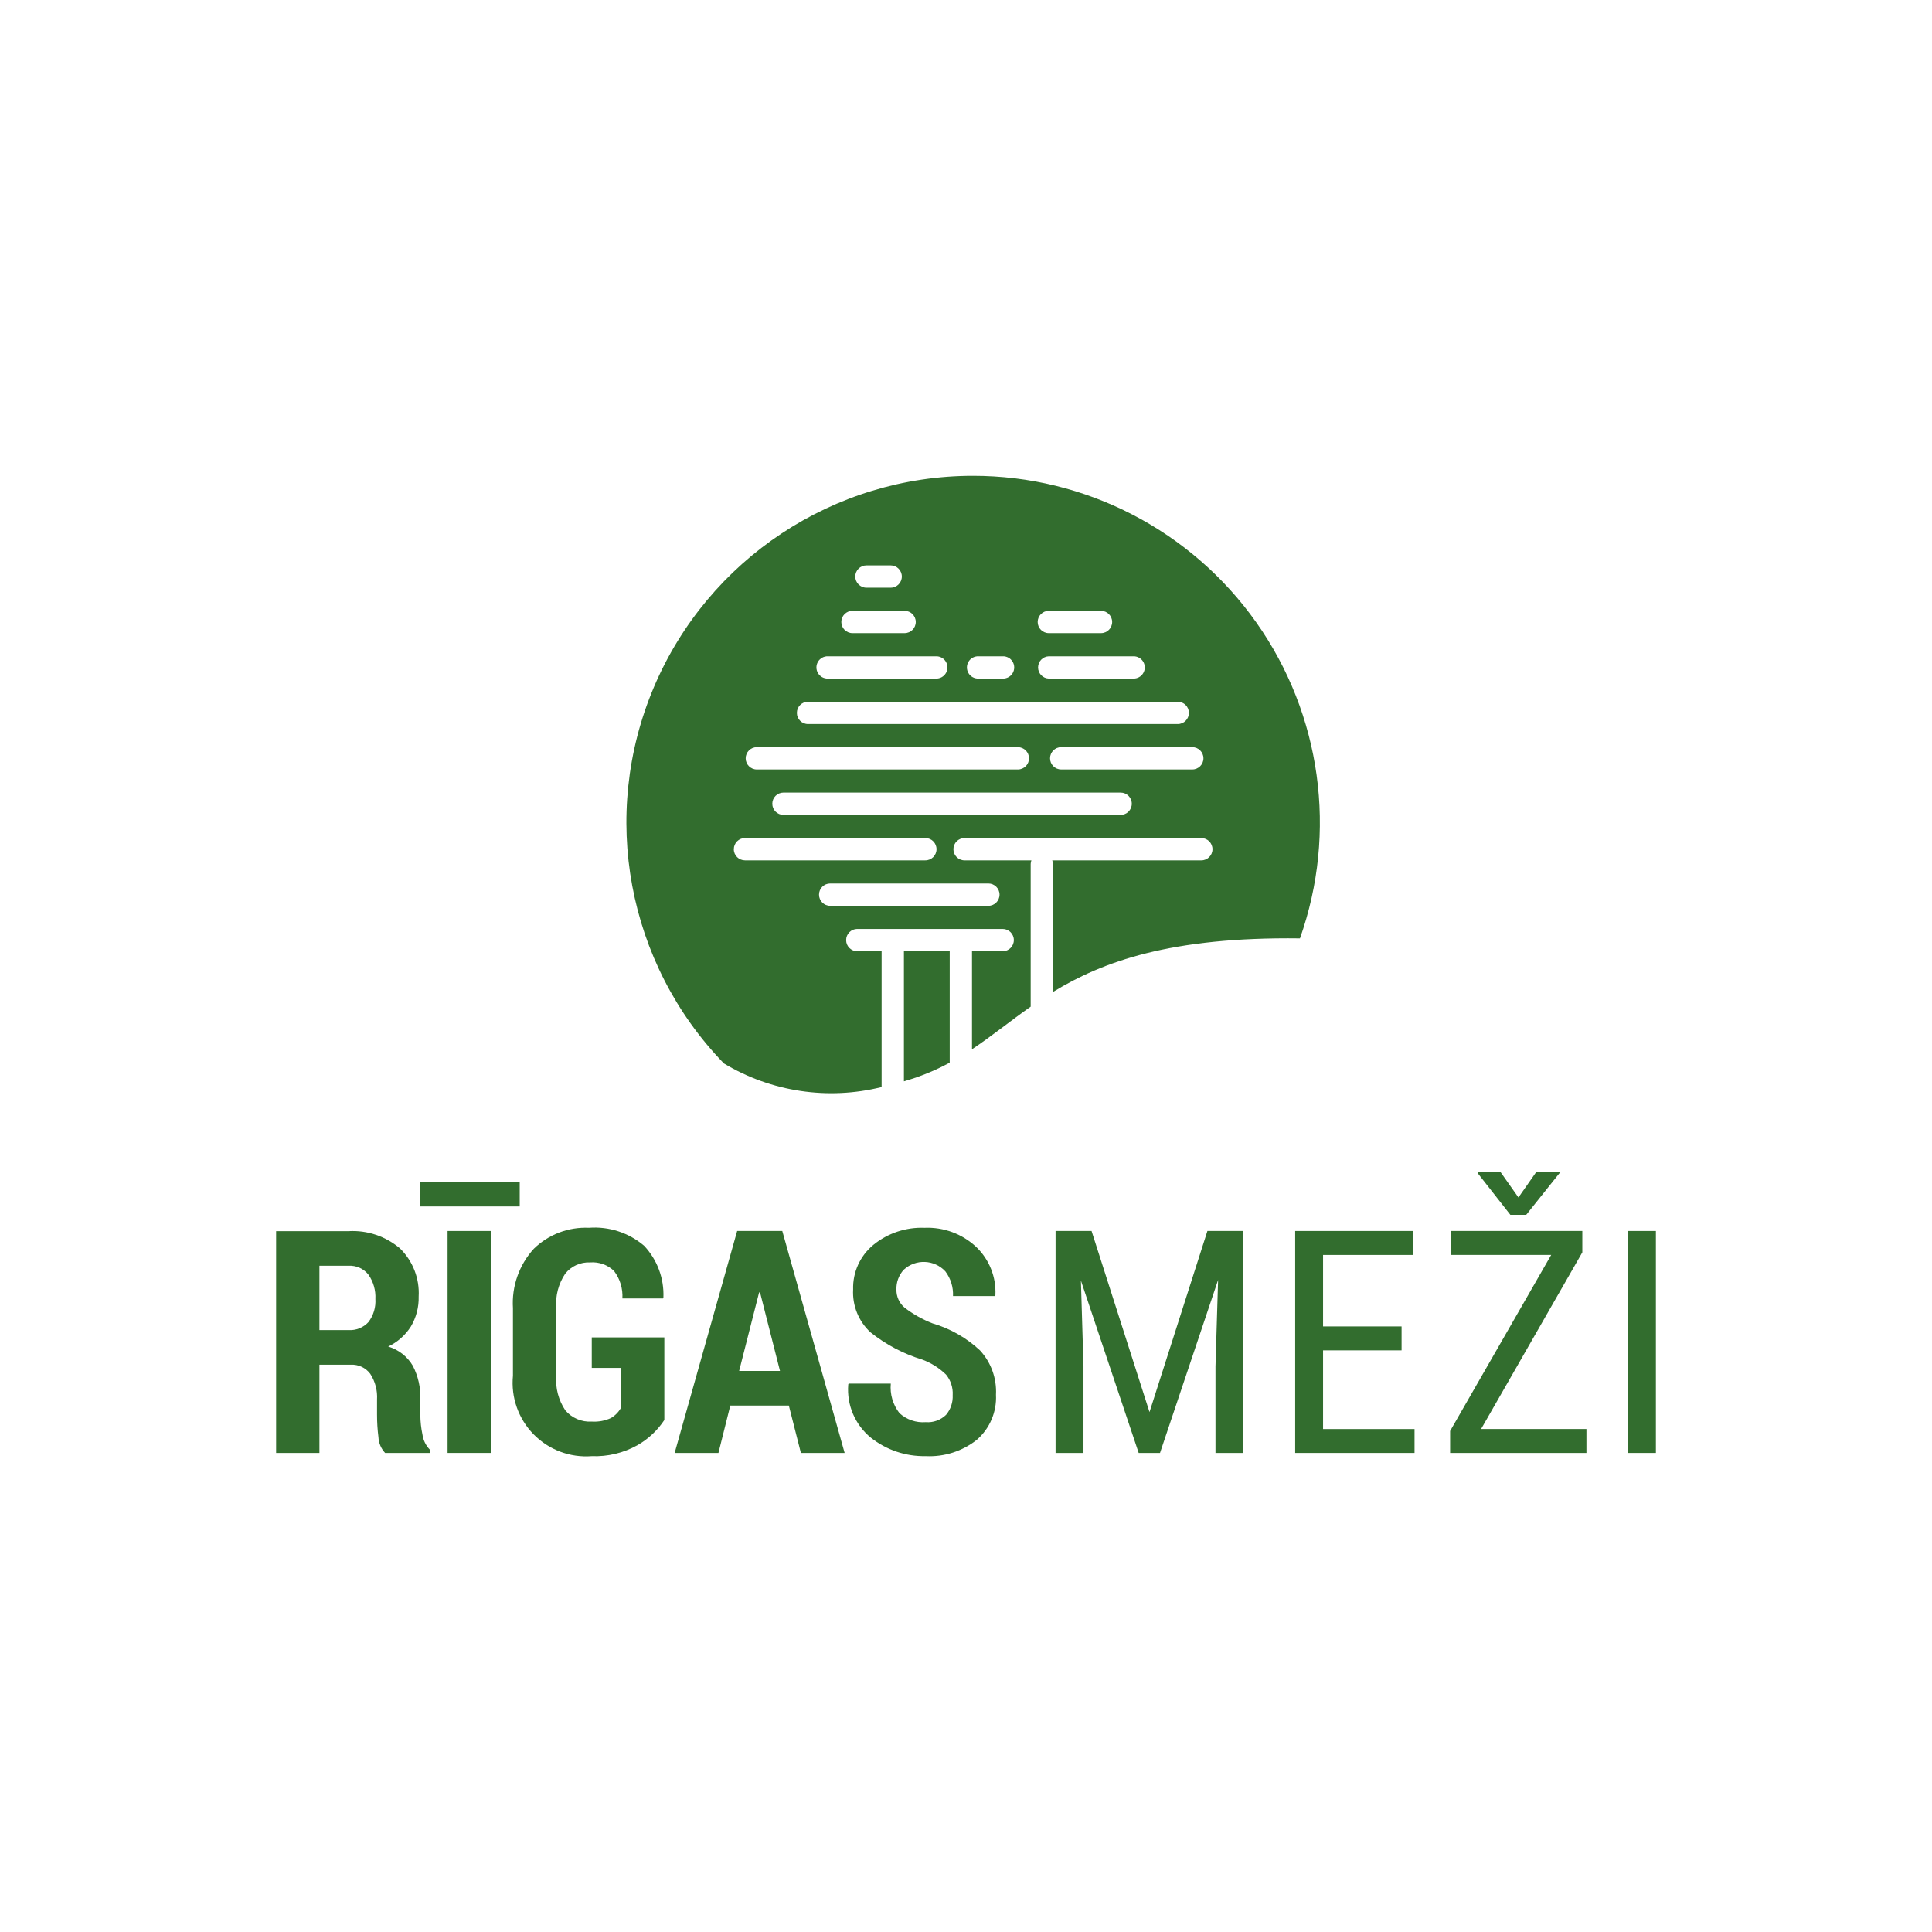
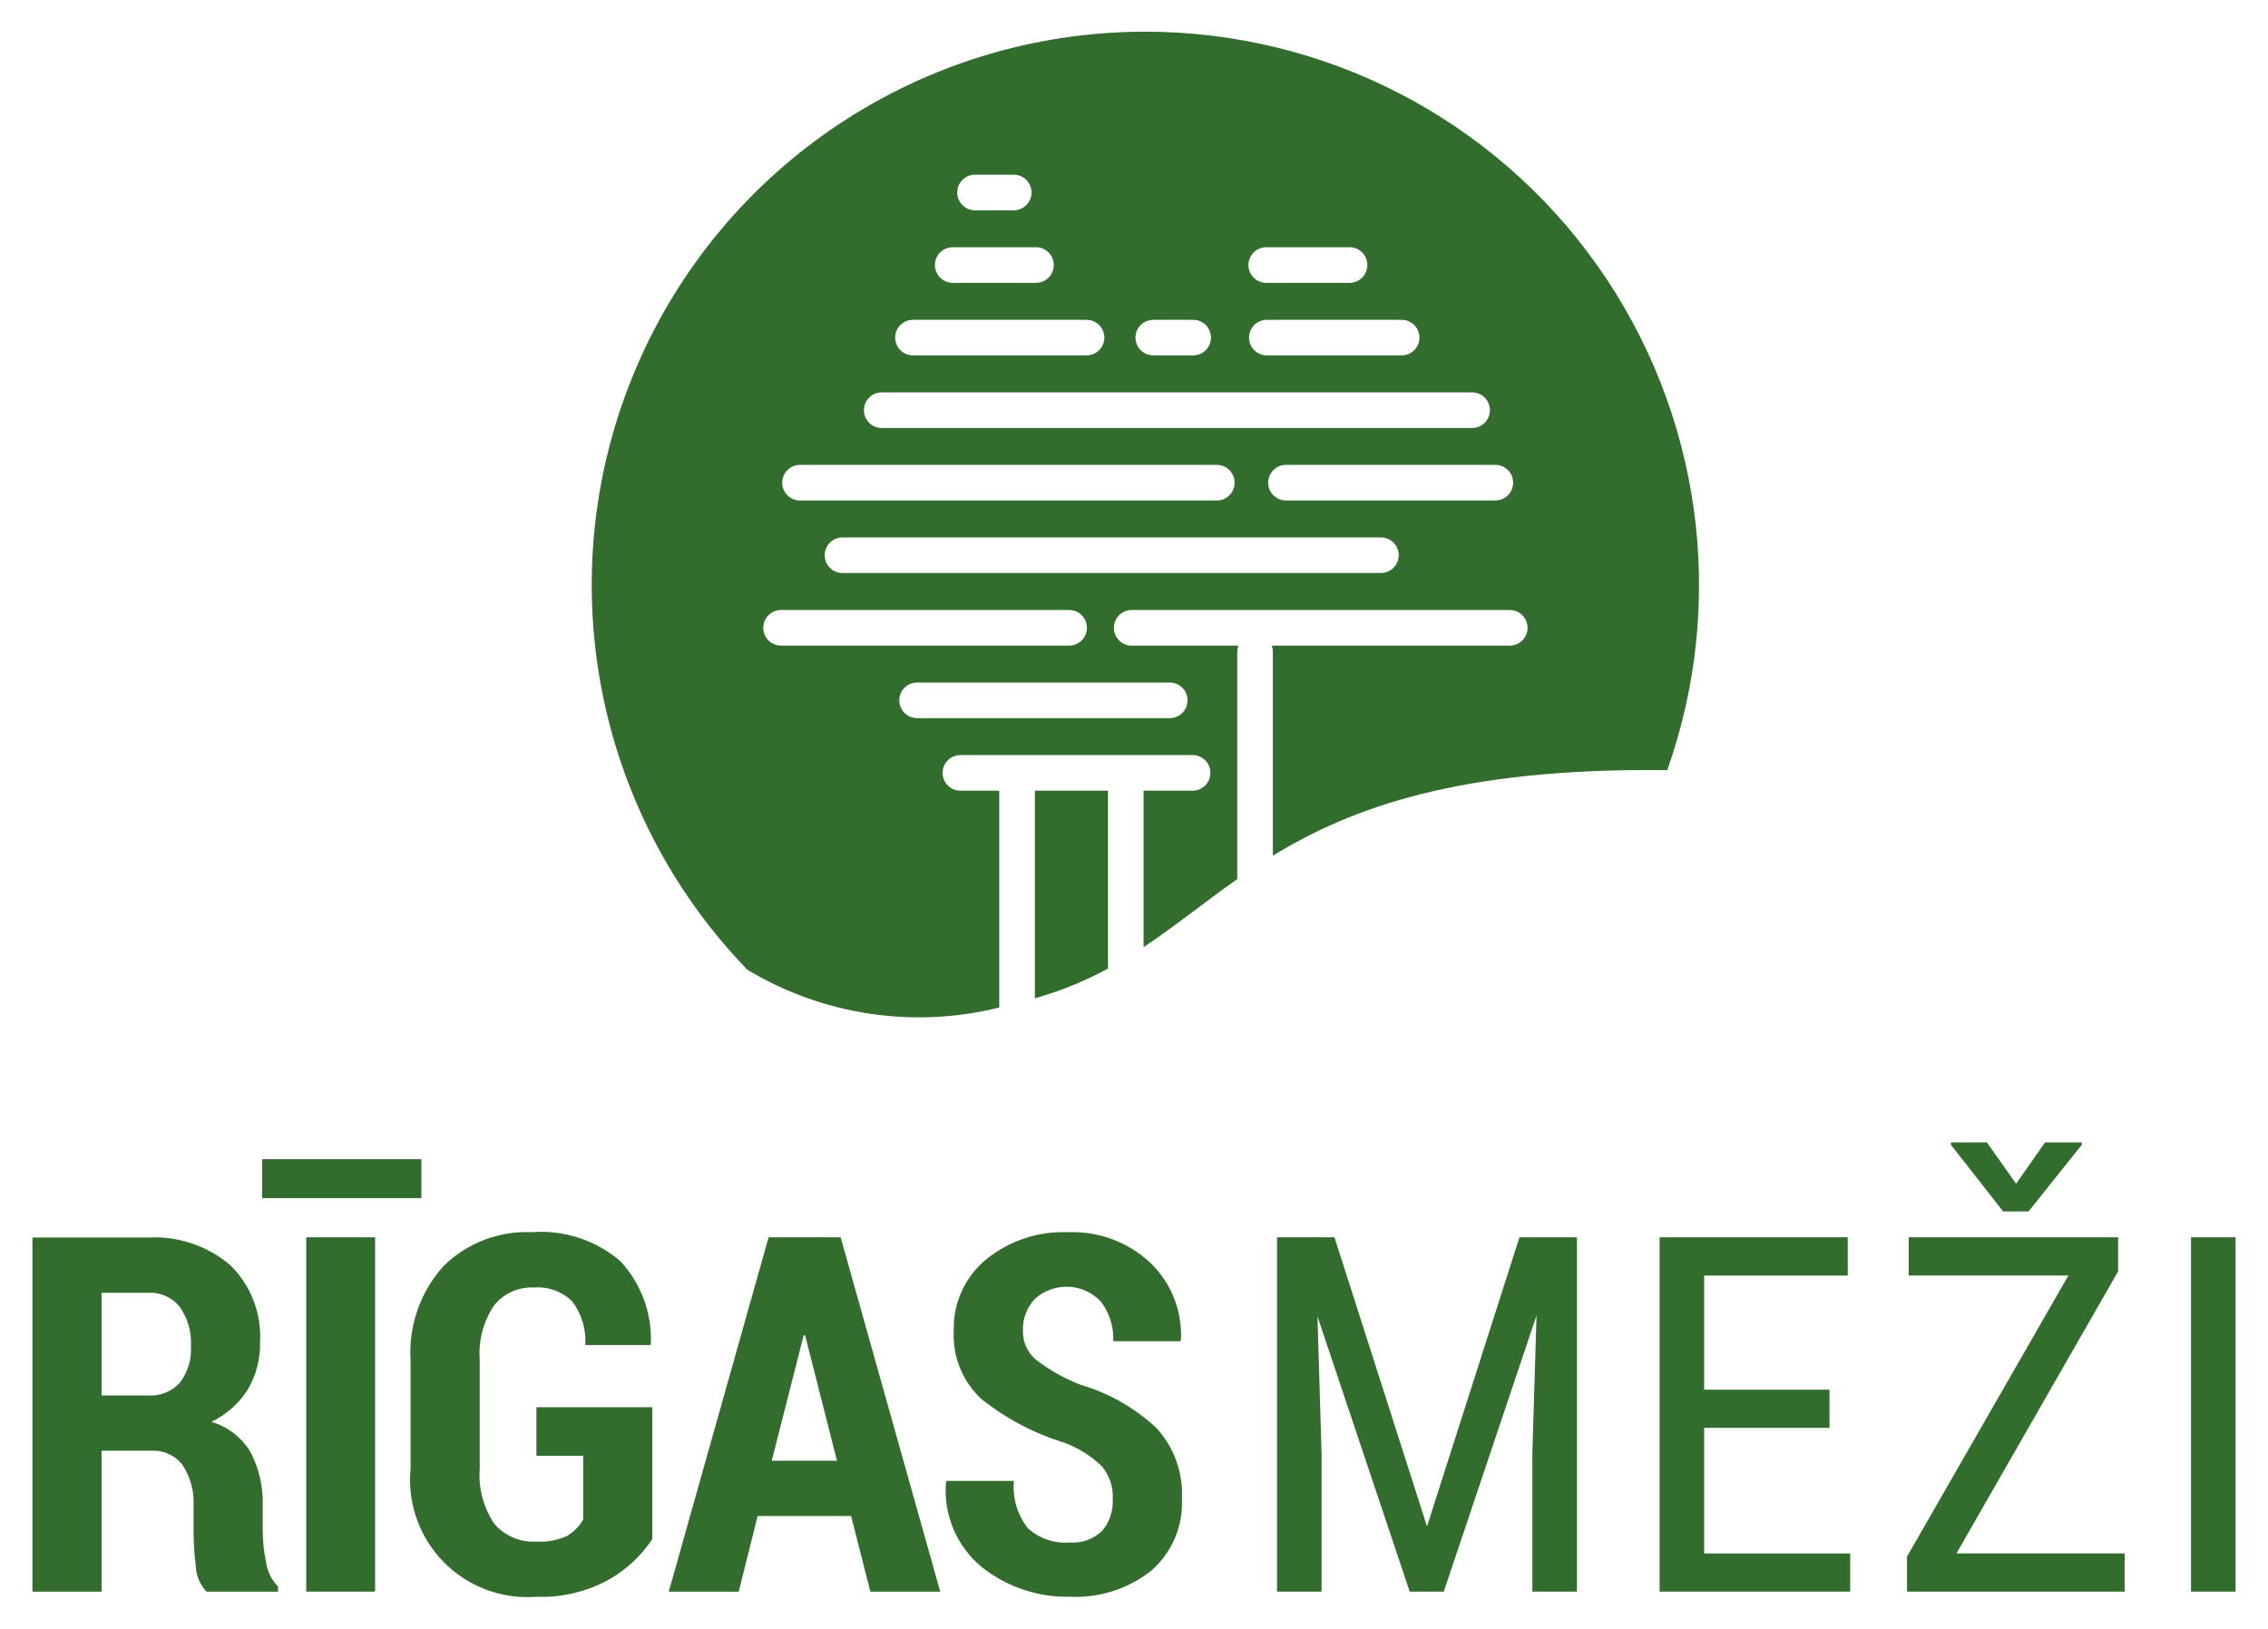
- <svg xmlns="http://www.w3.org/2000/svg" id="Layer_1" data-name="Layer 1" width="150" height="150" viewBox="0 0 150 150">
+ <svg xmlns="http://www.w3.org/2000/svg" viewBox="19.9 35.4 110.2 79.2" width="220" height="158" id="Layer_1" data-name="Layer 1">
  <defs>
    <style>.cls-1{fill:#326d2e;}</style>
  </defs>
  <path class="cls-1" d="M24.8,105.956v6.853H21.438v-17.223h5.622a5.664,5.664,0,0,1,3.997,1.344,4.844,4.844,0,0,1,1.448,3.735A4.327,4.327,0,0,1,31.902,102.989a4.244,4.244,0,0,1-1.764,1.559,3.291,3.291,0,0,1,1.912,1.49,5.26,5.26,0,0,1,.585,2.604v1.22a7.548,7.548,0,0,0,.165,1.519,2.087,2.087,0,0,0,.581,1.178v.25H29.901a1.927,1.927,0,0,1-.519-1.233,13.845,13.845,0,0,1-.109-1.739v-1.171a3.312,3.312,0,0,0-.526-2.001,1.763,1.763,0,0,0-1.509-.709Zm0-2.688h2.25a1.939,1.939,0,0,0,1.561-.627,2.68,2.68,0,0,0,.534-1.788,3.019,3.019,0,0,0-.534-1.88,1.829,1.829,0,0,0-1.551-.699H24.8Z" />
  <path class="cls-1" d="M40.35,93.669H32.608V91.775H40.35Zm-2.25,19.137H34.75V95.574h3.35Z" />
  <path class="cls-1" d="M51.579,110.251a6.175,6.175,0,0,1-2.095,1.959,6.748,6.748,0,0,1-3.54.847,5.705,5.705,0,0,1-6.119-6.24v-5.254a6.267,6.267,0,0,1,1.616-4.605A5.749,5.749,0,0,1,45.719,95.326a5.913,5.913,0,0,1,4.296,1.401,5.545,5.545,0,0,1,1.492,4.014l-.025.072H48.323a3.224,3.224,0,0,0-.645-2.129,2.396,2.396,0,0,0-1.865-.669,2.33,2.33,0,0,0-1.927.87,4.176,4.176,0,0,0-.699,2.648v5.284a4.229,4.229,0,0,0,.704,2.683,2.486,2.486,0,0,0,2.053.872,3.121,3.121,0,0,0,1.485-.272,2.112,2.112,0,0,0,.788-.805V106.203H45.944v-2.367h5.635Z" />
  <path class="cls-1" d="M61.245,109.128H56.7l-.921,3.681H52.379l4.854-17.235h3.503L65.578,112.809H62.181Zm-3.859-2.688h3.172l-1.549-6.097h-.072Z" />
  <path class="cls-1" d="M73.967,108.31a2.303,2.303,0,0,0-.521-1.591,5.285,5.285,0,0,0-1.833-1.156,12.135,12.135,0,0,1-4.032-2.124,4.219,4.219,0,0,1-1.344-3.33,4.32,4.32,0,0,1,1.564-3.451,5.927,5.927,0,0,1,3.987-1.331A5.517,5.517,0,0,1,75.79,96.811a4.847,4.847,0,0,1,1.492,3.748l-.025.069h-3.266a2.957,2.957,0,0,0-.593-1.917,2.29,2.29,0,0,0-3.236-.124,2.167,2.167,0,0,0-.563,1.532,1.788,1.788,0,0,0,.627,1.403,8.79,8.79,0,0,0,2.176,1.225,9.156,9.156,0,0,1,3.688,2.102,4.716,4.716,0,0,1,1.238,3.436,4.35,4.35,0,0,1-1.492,3.505,5.911,5.911,0,0,1-3.965,1.265,6.641,6.641,0,0,1-4.266-1.438,4.821,4.821,0,0,1-1.747-4.125l.025-.069h3.278a3.23,3.23,0,0,0,.674,2.295,2.705,2.705,0,0,0,2.036.699,2.036,2.036,0,0,0,1.581-.568,2.203,2.203,0,0,0,.514-1.539" />
  <polygon class="cls-1" points="84.748 95.574 89.247 109.635 93.743 95.574 96.537 95.574 96.537 112.807 94.37 112.807 94.37 106.095 94.573 99.374 90.062 112.807 88.407 112.807 83.921 99.421 84.121 106.095 84.121 112.807 81.954 112.807 81.954 95.574 84.748 95.574" />
  <polygon class="cls-1" points="108.818 104.842 102.722 104.842 102.722 110.951 109.824 110.951 109.824 112.807 100.557 112.807 100.557 95.574 109.705 95.574 109.705 97.434 102.722 97.434 102.722 102.985 108.818 102.985 108.818 104.842" />
  <path class="cls-1" d="M114.991,110.949h8.179V112.807h-10.583v-1.705l7.848-13.671h-7.764V95.574h10.18v1.658Zm2.9-17.979,1.408-2.011h1.786v.116l-2.591,3.244H117.264l-2.544-3.244v-.116h1.752Z" />
  <rect class="cls-1" x="126.396" y="95.574" width="2.167" height="17.233" />
  <path class="cls-1" d="M73.735,73.864l.002-.01H70.178l.002.01V83.953c.336-.099.674-.205,1.02-.326a16.889,16.889,0,0,0,2.535-1.124Z" />
  <path class="cls-1" d="M75.553,36.942a26.911,26.911,0,0,0-19.35,45.622,16.19,16.19,0,0,0,12.245,1.835V73.864l.003-.01H66.559a.866.866,0,0,1,0-1.732H77.848a.866.866,0,0,1,0,1.732H75.464l.002.01v7.599c1.539-1.023,2.95-2.181,4.555-3.308v-11.072a.831.831,0,0,1,.057-.284H74.888a.866.866,0,0,1,0-1.732H93.27a.866.866,0,0,1,0,1.732H81.694a.833.833,0,0,1,.059.284v9.931c3.841-2.347,9.128-4.286,19.175-4.158A26.921,26.921,0,0,0,75.553,36.942m5.877,10.482h4.051a.866.866,0,0,1,0,1.732H81.43a.866.866,0,0,1,0-1.732m0,3.53h6.556a.865.865,0,1,1,0,1.729H81.43a.865.865,0,0,1,0-1.729m-5.464,0h1.882a.865.865,0,1,1,0,1.729H75.966a.865.865,0,1,1,0-1.729m-8.696-7.058h1.882a.866.866,0,0,1,0,1.732H67.27a.866.866,0,0,1,0-1.732m-1.085,3.528h4.049a.866.866,0,1,1,0,1.732H66.186a.866.866,0,0,1,0-1.732M64.281,50.954h8.384a.865.865,0,1,1,0,1.729H64.281a.865.865,0,1,1,0-1.729m-1.546,3.528h28.705a.866.866,0,0,1,0,1.732h-28.705a.866.866,0,1,1,0-1.732M58.76,58.009H79.026a.866.866,0,1,1,0,1.732H58.76a.866.866,0,1,1,0-1.732m-1.786,7.922a.866.866,0,0,1,.865-.865H71.845a.866.866,0,0,1,0,1.732H57.838a.866.866,0,0,1-.865-.867m19.765,2.663a.866.866,0,0,1,0,1.732H64.454a.866.866,0,1,1,0-1.732Zm10.267-5.326h-26.178a.866.866,0,1,1,0-1.732h26.178a.866.866,0,0,1,0,1.732m5.563-3.528H82.391a.866.866,0,1,1,0-1.732H92.569a.866.866,0,0,1,0,1.732" />
</svg>
